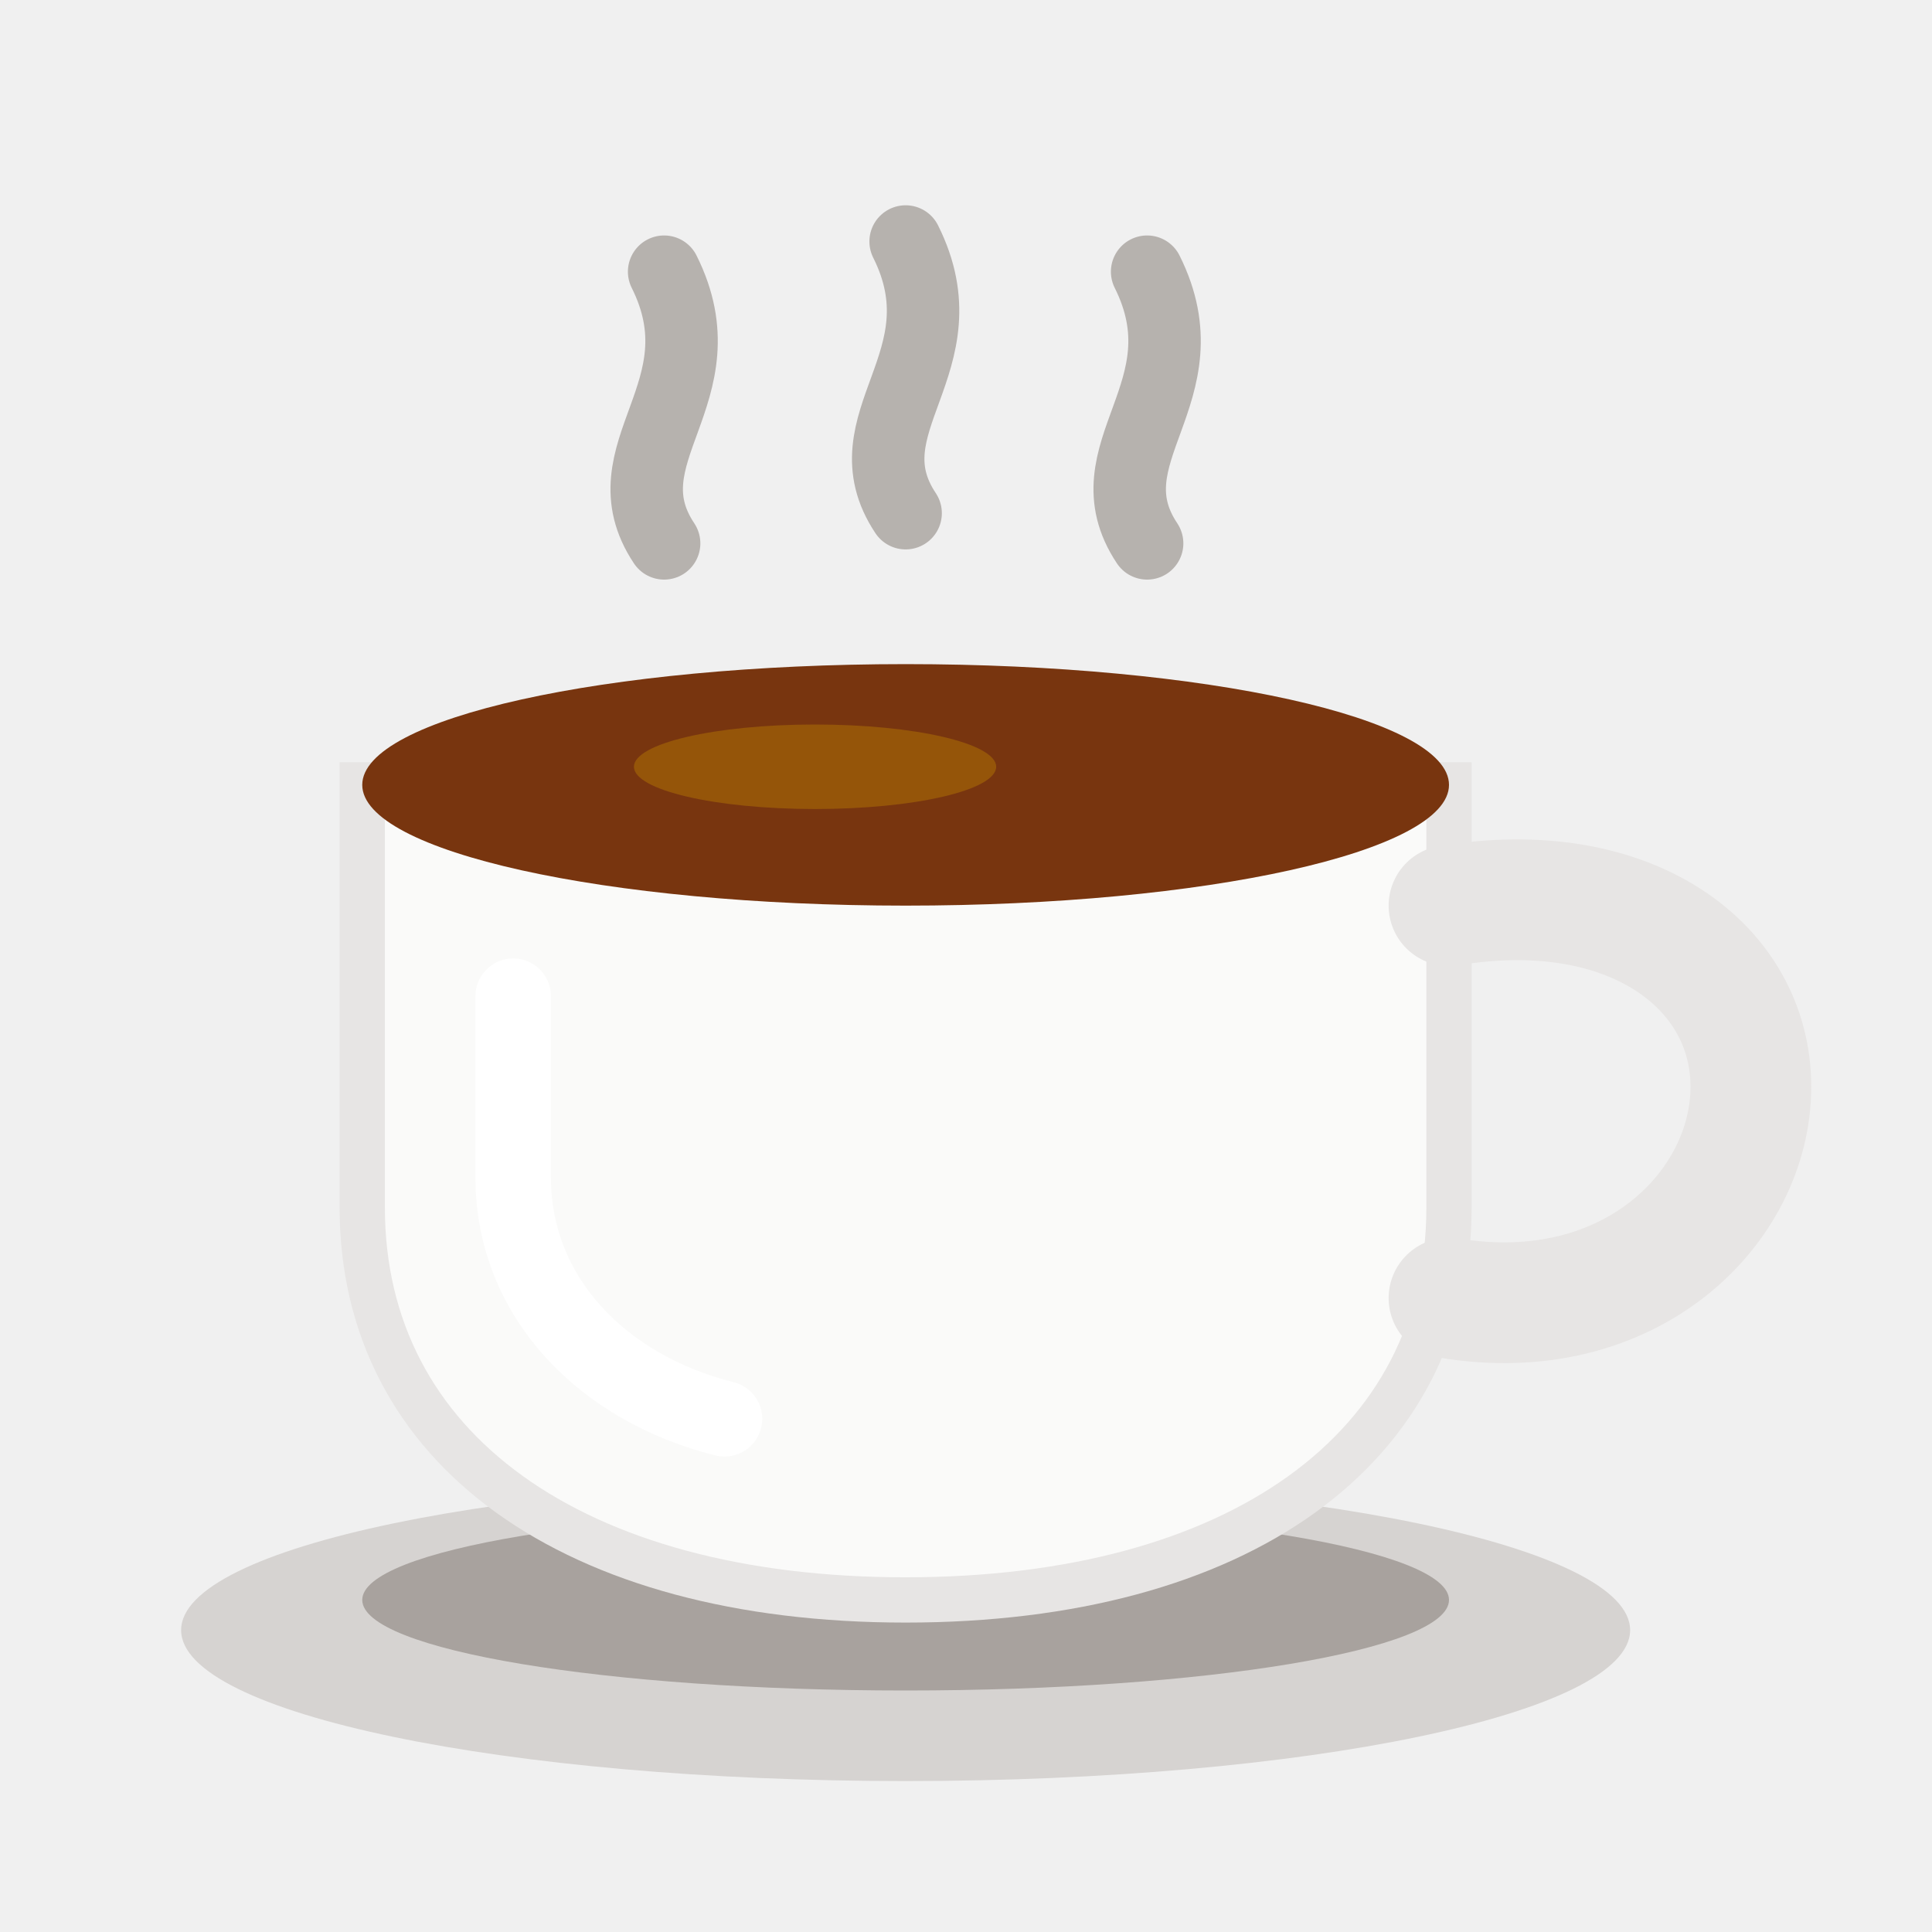
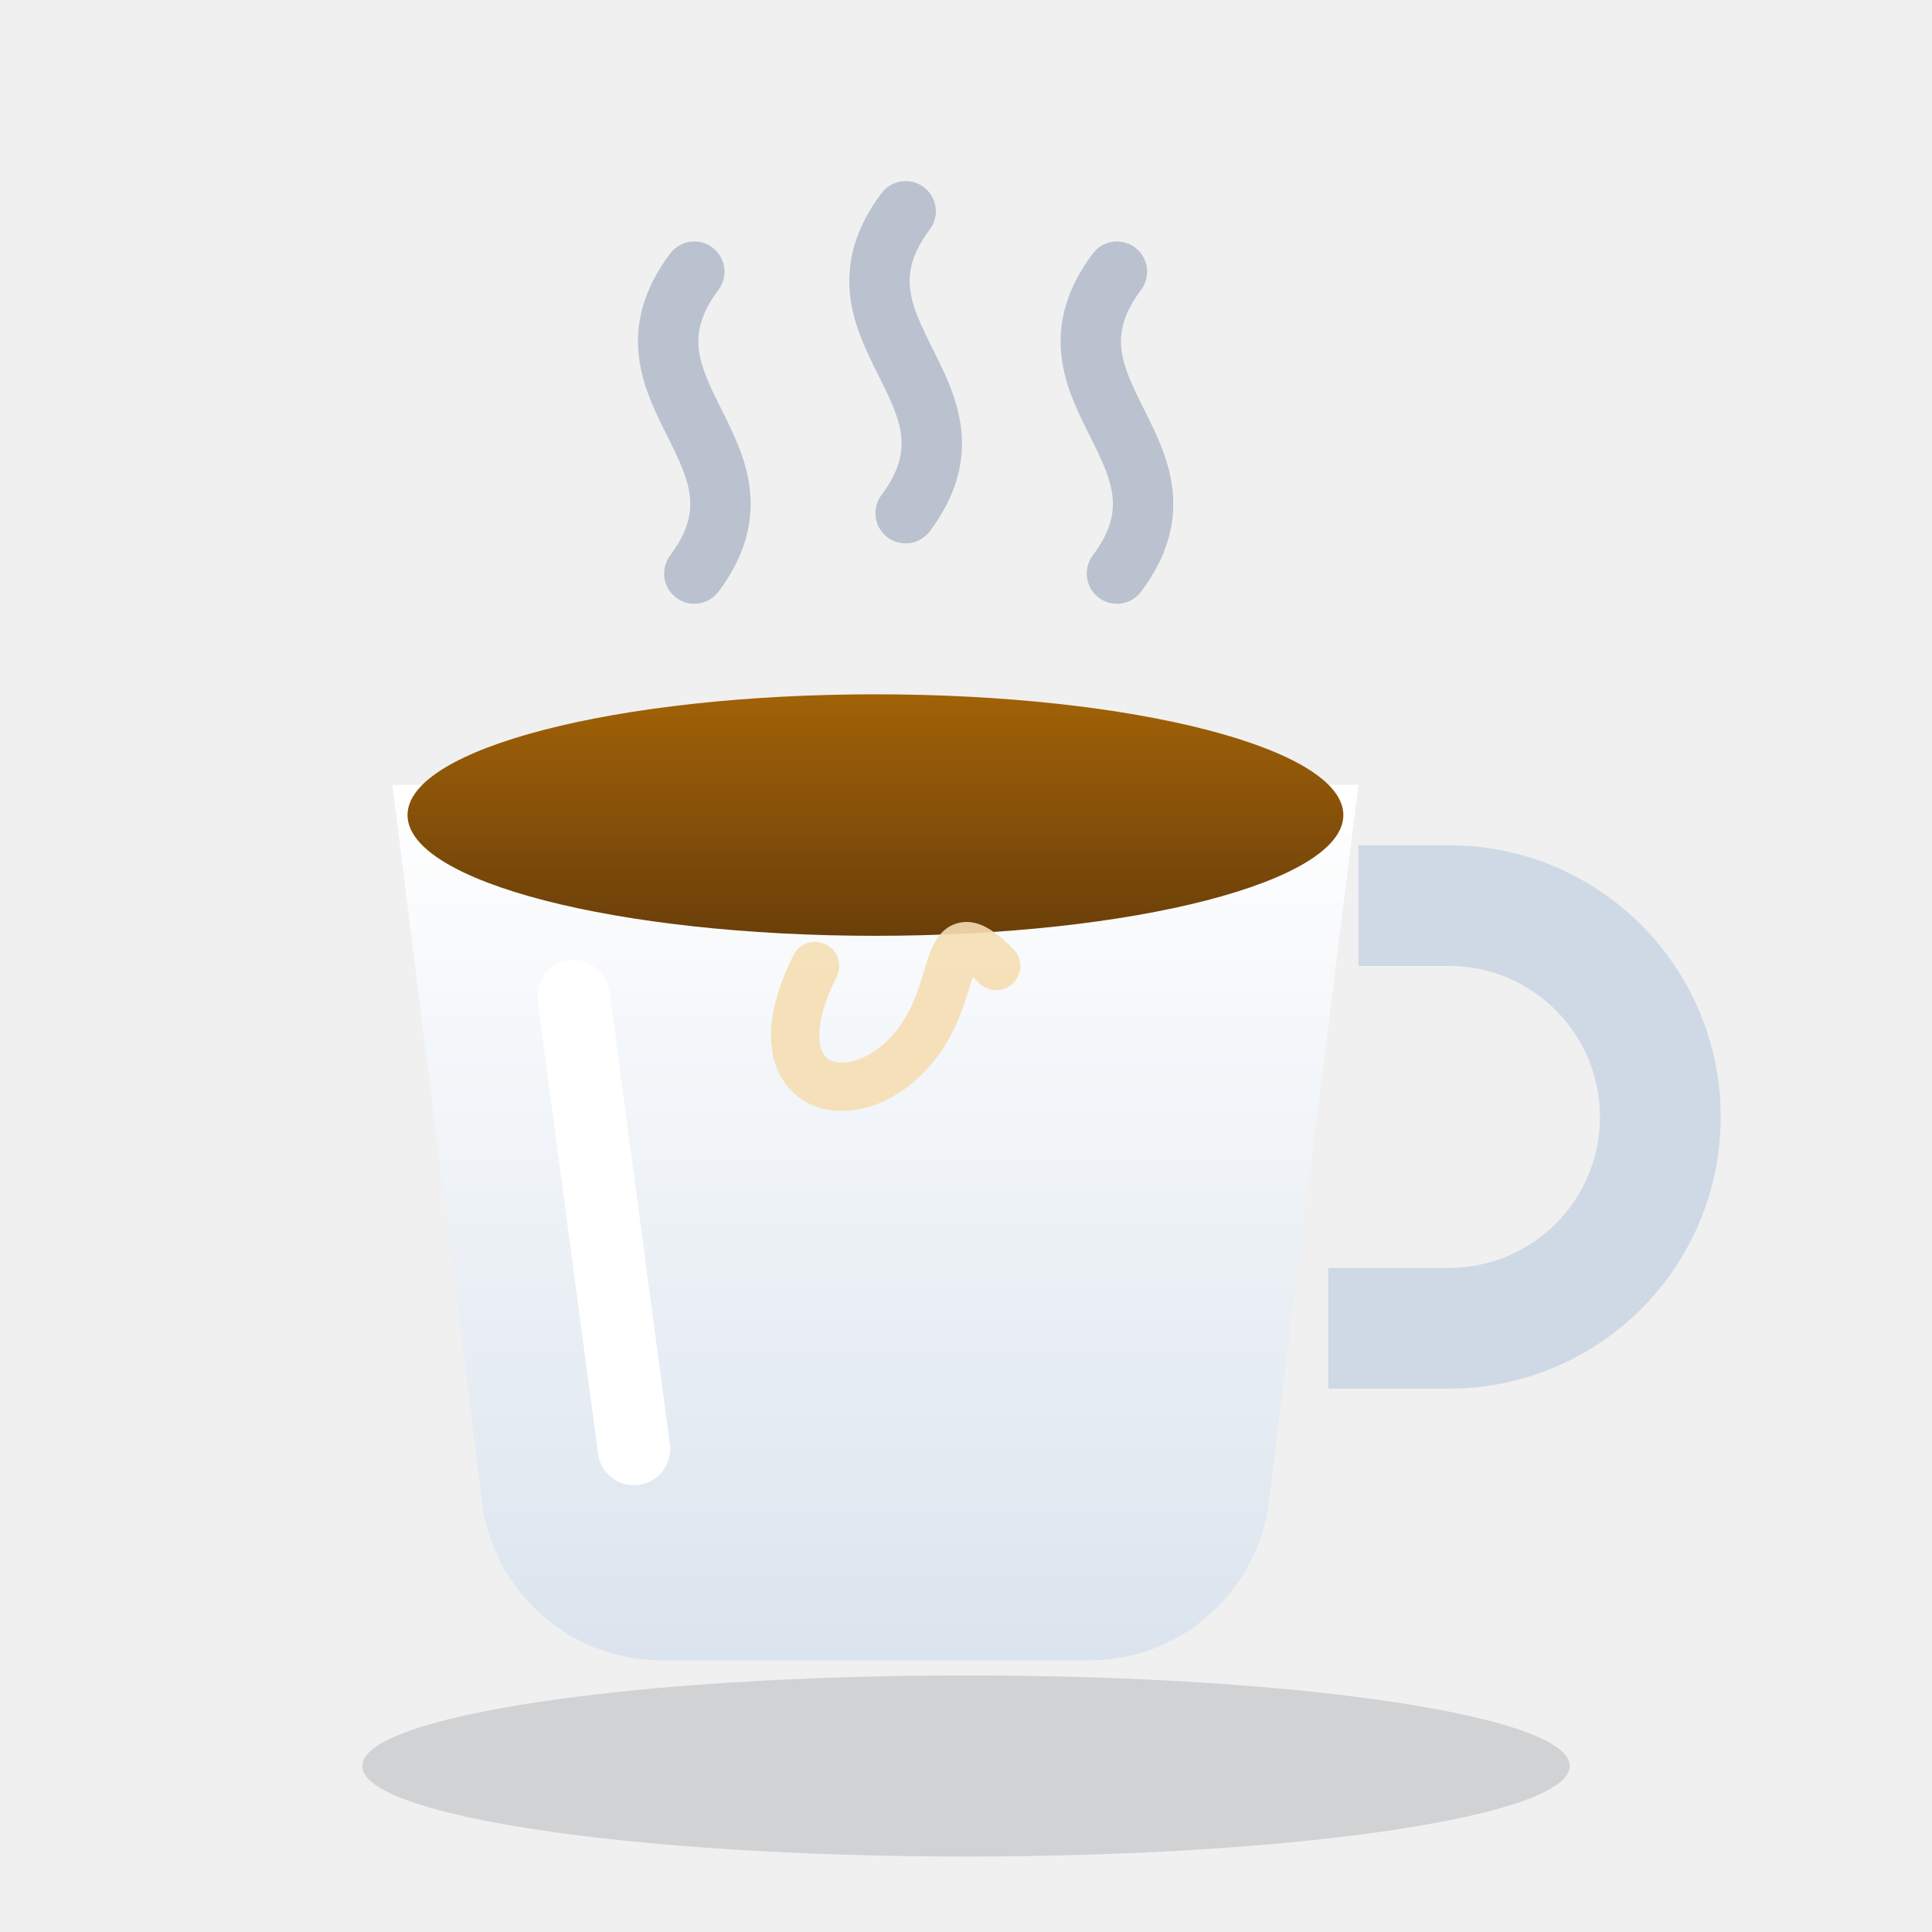
<svg xmlns="http://www.w3.org/2000/svg" viewBox="0 0 64 64">
-   <ellipse cx="30" cy="54" rx="24" ry="5" fill="#d6d3d1" />
-   <ellipse cx="30" cy="53" rx="18" ry="3" fill="#a8a29e" />
-   <path d="M12 26h36v14c0 8-7 13-18 13S12 48 12 40z" fill="#fafaf9" stroke="#e7e5e4" stroke-width="1.5" />
-   <path d="M48 30c6-1 10 2 10 6s-4 8-10 7" stroke="#e7e5e4" stroke-width="4" fill="none" stroke-linecap="round" />
-   <ellipse cx="30" cy="26" rx="18" ry="4" fill="#78350f" />
-   <ellipse cx="27" cy="25.4" rx="6" ry="1.4" fill="#a16207" opacity=".7" />
-   <path d="M22 18c-2-3 2-5 0-9M30 17c-2-3 2-5 0-9M38 18c-2-3 2-5 0-9" stroke="#a8a29e" stroke-width="2.4" fill="none" stroke-linecap="round" opacity=".8" />
-   <path d="M17 33v6c0 4 3 7 7 8" stroke="#fff" stroke-width="2.5" fill="none" stroke-linecap="round" />
+   <defs>
+     <linearGradient id="c" x1="0" y1="0" x2="0" y2="1">
+       <stop offset="0" stop-color="#ffffff" />
+       <stop offset="1" stop-color="#dbe4ee" />
+     </linearGradient>
+     <linearGradient id="k" x1="0" y1="0" x2="0" y2="1">
+       <stop offset="0" stop-color="#a16207" />
+       <stop offset="1" stop-color="#6b3f0a" />
+     </linearGradient>
+   </defs>
+   <ellipse cx="32" cy="58.5" rx="20" ry="3" fill="#0b1726" opacity=".14" />
+   <path d="M13 26h32l-3 24a6 6 0 0 1-6 5H22a6 6 0 0 1-6-5z" fill="url(#c)" />
+   <path d="M45 30h3a7 7 0 0 1 0 14h-4" stroke="#cfd9e5" stroke-width="4" fill="none" />
+   <ellipse cx="29" cy="27" rx="15.5" ry="4" fill="url(#k)" />
+   <path d="M27 32c-2 4 1 5 3 3s1-5 3-3" stroke="#f5deb3" stroke-width="1.6" fill="none" stroke-linecap="round" opacity=".9" />
+   <path d="M23 9c-3 4 3 6 0 10M30 7c-3 4 3 6 0 10M37 9c-3 4 3 6 0 10" stroke="#94a3b8" stroke-width="2" fill="none" stroke-linecap="round" opacity=".6" />
+   <path d="M19 33l2 15" stroke="#fff" stroke-width="2.4" stroke-linecap="round" />
</svg>
